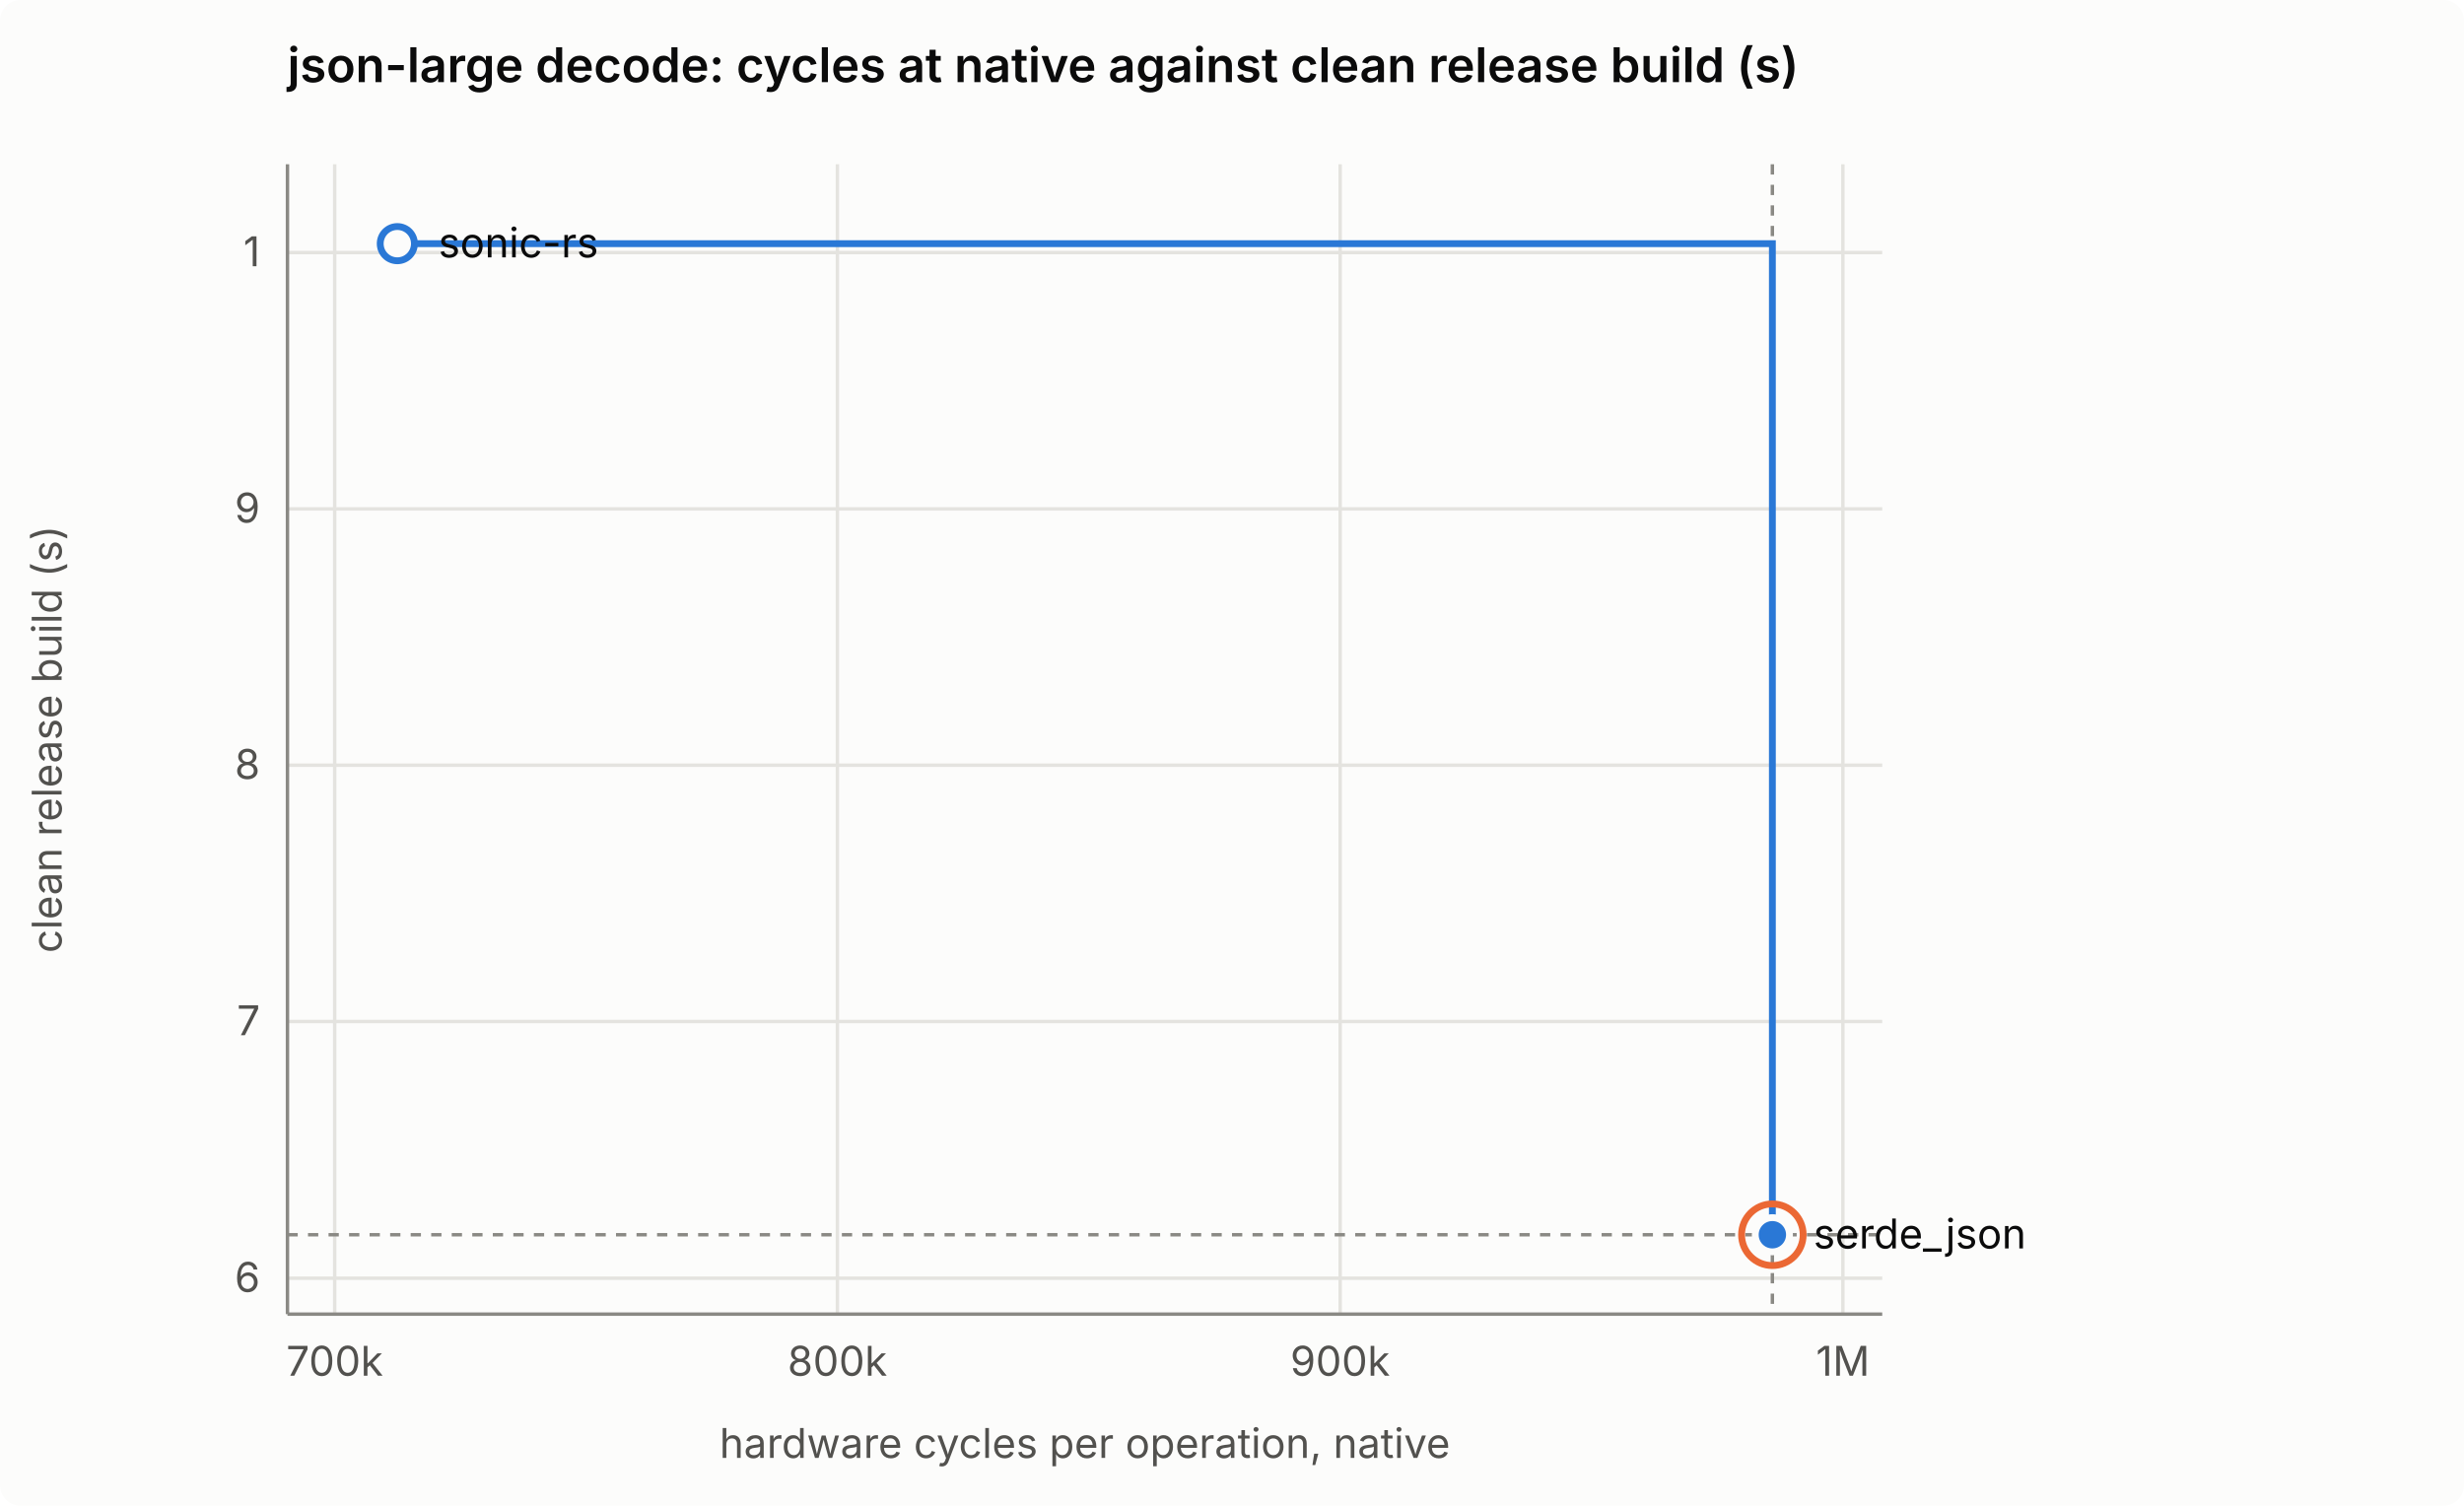
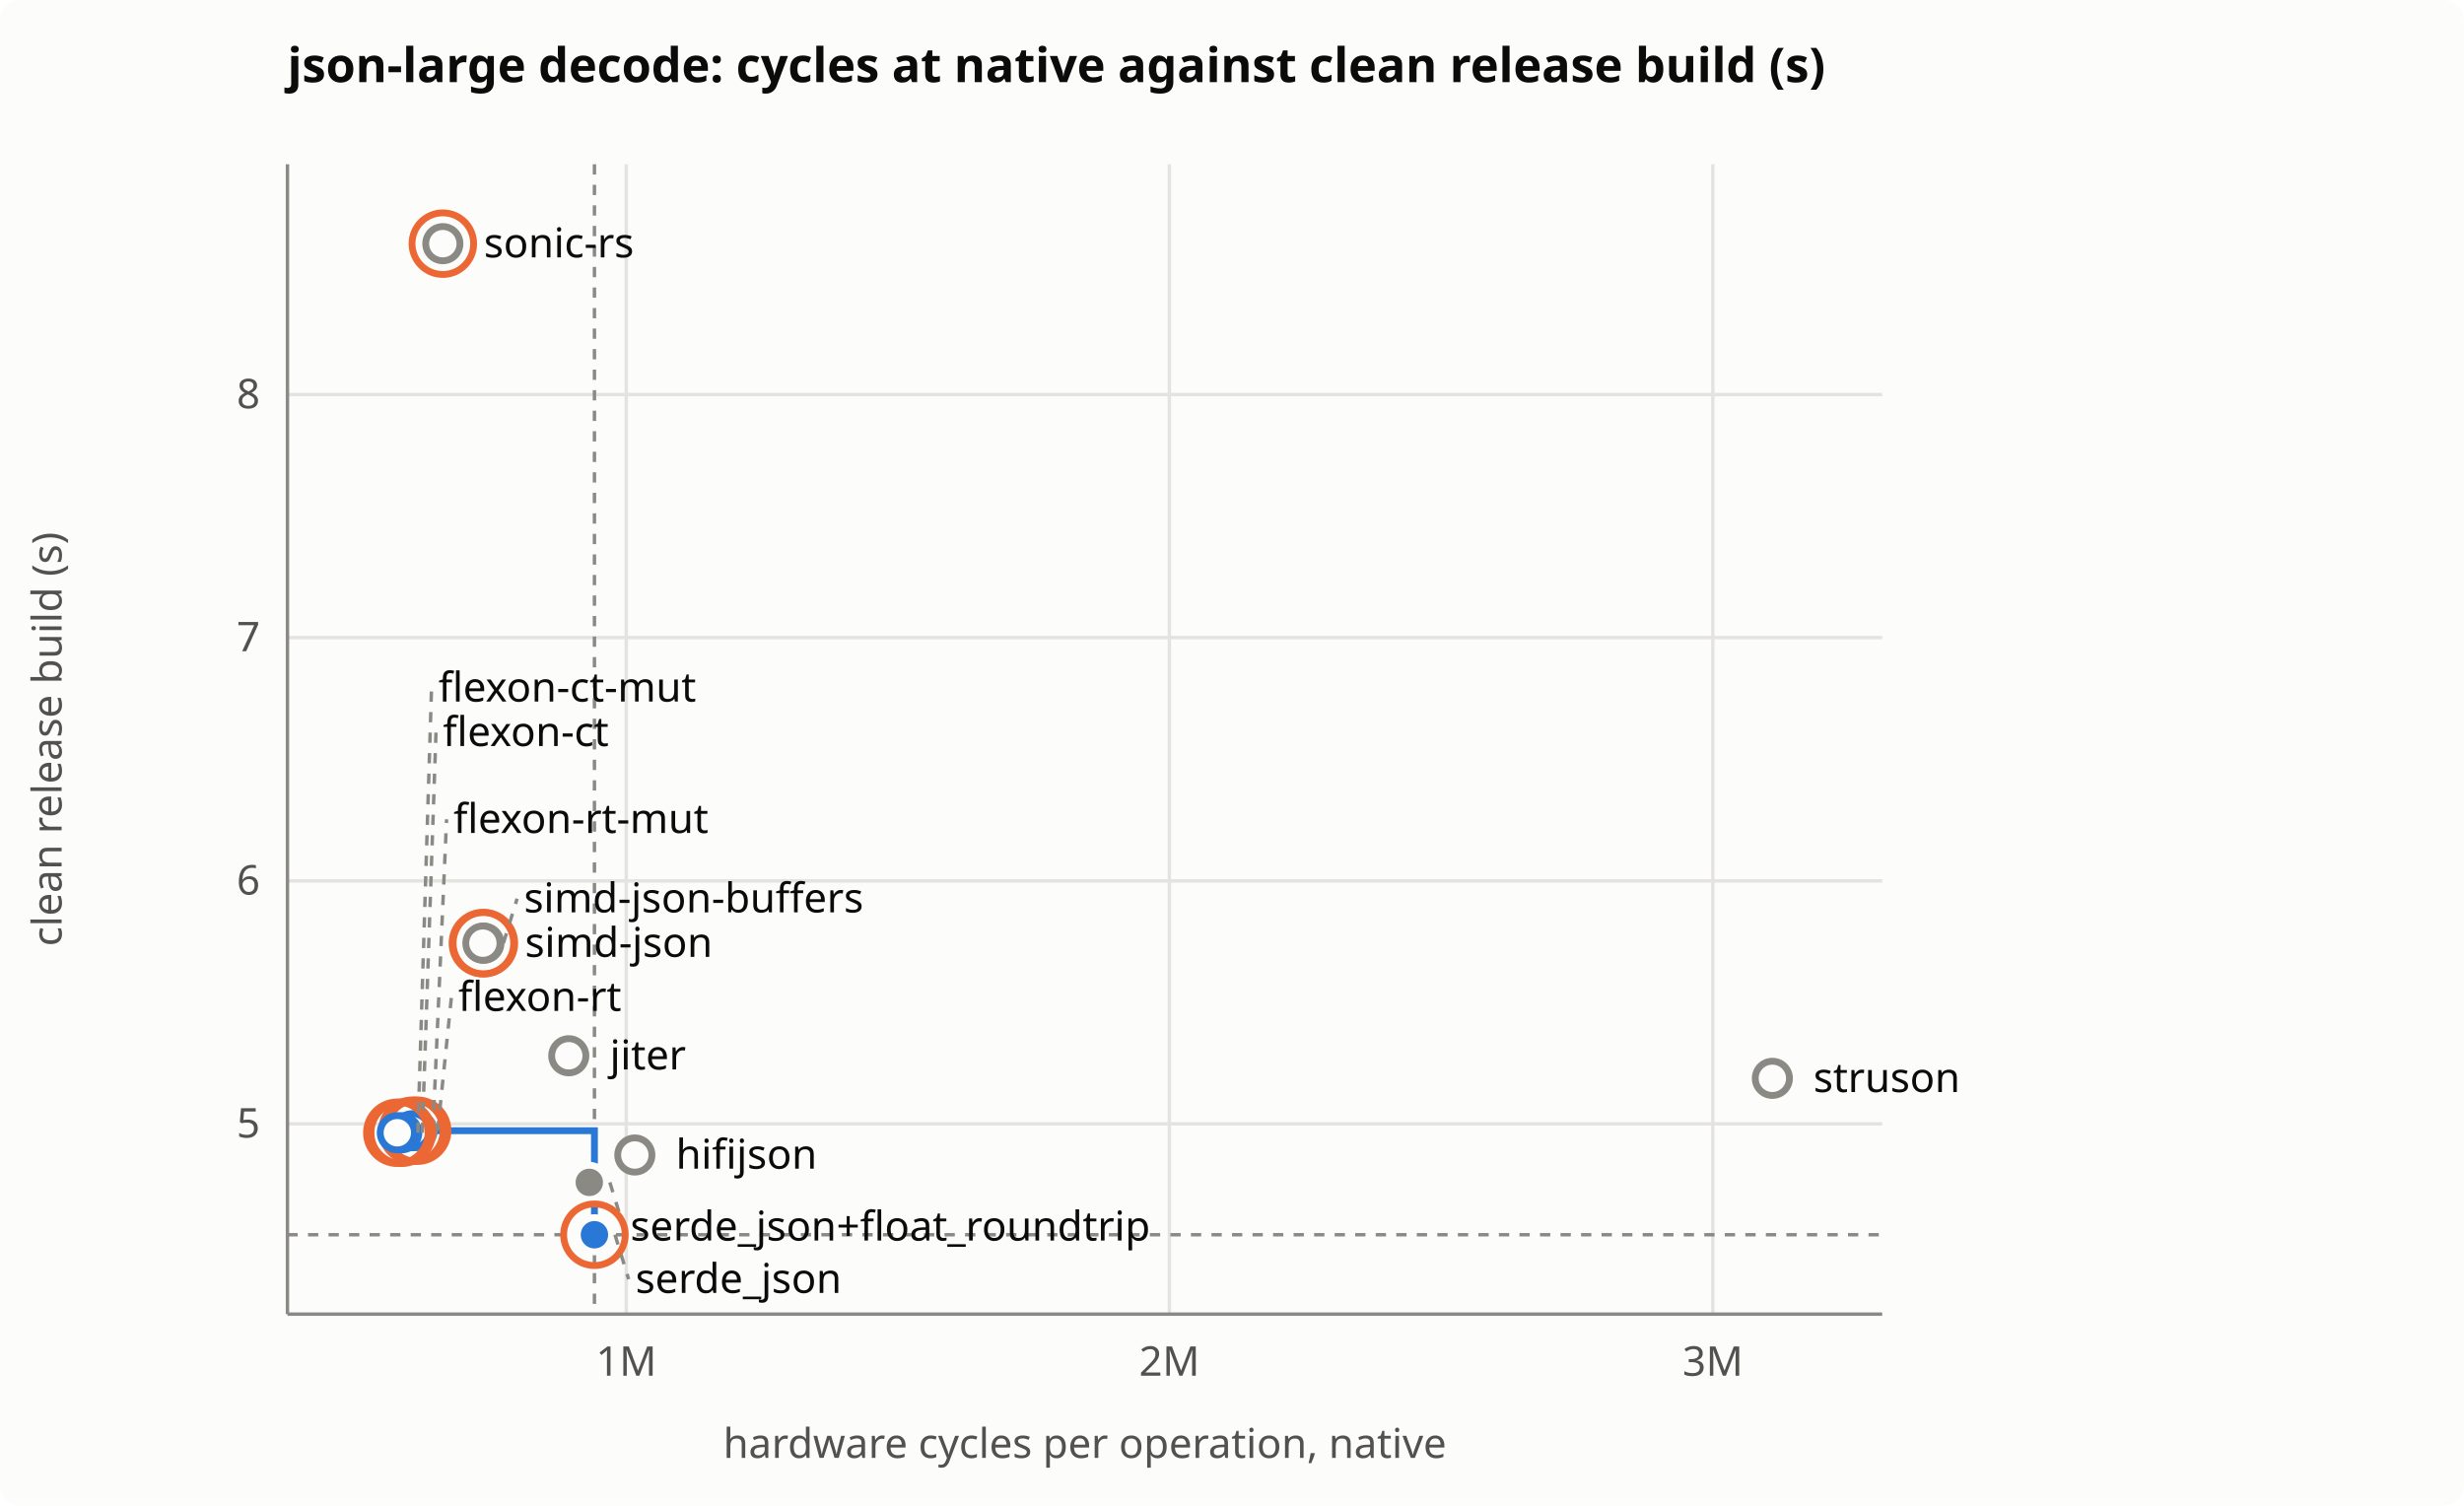
<svg xmlns="http://www.w3.org/2000/svg" viewBox="0 0 720 440" width="720" height="440" role="img" aria-label="json-large decode: cycles at native against clean release build (s)">
  <style>
.bg{fill:#fcfcfb}.ink{fill:#0b0b0b}.ink2{fill:#52514e}.grid{stroke:#e4e3df;stroke-width:1}
.axis{stroke:#8a8984;stroke-width:1}.ref{stroke:#8a8984;stroke-width:1;stroke-dasharray:3 3}
- .front{stroke:#2a78d6;stroke-width:2;fill:none}.weighed{stroke:#eb6834;stroke-width:2;fill:none;stroke-dasharray:6 4}
+ .front{stroke:#2a78d6;stroke-width:2;fill:none}
.on{fill:#2a78d6;stroke:#fcfcfb;stroke-width:2}.off{fill:#8a8984;stroke:#fcfcfb;stroke-width:2}
.on.hollow{fill:#fcfcfb;stroke:#2a78d6}.off.hollow{fill:#fcfcfb;stroke:#8a8984}
.ring{fill:none;stroke:#eb6834;stroke-width:2}
- text{font-family:system-ui,-apple-system,'Segoe UI',sans-serif;font-size:12px}
+ text{font-family:system-ui,'Segoe UI',sans-serif;font-size:12px}
.title{font-size:14px;font-weight:600}
@media (prefers-color-scheme:dark){
.bg{fill:#1a1a19}.ink{fill:#f0efec}.ink2{fill:#c3c2b7}.grid{stroke:#2e2e2c}.axis,.ref{stroke:#7a7974}
- .front{stroke:#3987e5}.weighed{stroke:#d95926}.on{fill:#3987e5;stroke:#1a1a19}.off{fill:#7a7974;stroke:#1a1a19}
+ .front{stroke:#3987e5}.on{fill:#3987e5;stroke:#1a1a19}.off{fill:#7a7974;stroke:#1a1a19}
.on.hollow{fill:#1a1a19;stroke:#3987e5}.off.hollow{fill:#1a1a19;stroke:#7a7974}.ring{stroke:#d95926}}
</style>
  <rect class="bg" width="720" height="440" rx="6" />
  <text class="ink title" x="84" y="24">json-large decode: cycles at native against clean release build (s)</text>
-   <line class="grid" x1="97.8" y1="48" x2="97.8" y2="384.0" />
-   <text class="ink2" x="97.8" y="402.0" text-anchor="middle">700k</text>
-   <line class="grid" x1="244.7" y1="48" x2="244.7" y2="384.0" />
-   <text class="ink2" x="244.7" y="402.0" text-anchor="middle">800k</text>
-   <line class="grid" x1="391.6" y1="48" x2="391.6" y2="384.0" />
-   <text class="ink2" x="391.6" y="402.0" text-anchor="middle">900k</text>
-   <line class="grid" x1="538.5" y1="48" x2="538.5" y2="384.0" />
-   <text class="ink2" x="538.5" y="402.0" text-anchor="middle">1M</text>
-   <line class="grid" x1="84" y1="373.5" x2="550.0" y2="373.5" />
-   <text class="ink2" x="76.0" y="377.5" text-anchor="end">6</text>
-   <line class="grid" x1="84" y1="298.5" x2="550.0" y2="298.5" />
-   <text class="ink2" x="76.0" y="302.5" text-anchor="end">7</text>
-   <line class="grid" x1="84" y1="223.6" x2="550.0" y2="223.6" />
-   <text class="ink2" x="76.0" y="227.6" text-anchor="end">8</text>
-   <line class="grid" x1="84" y1="148.7" x2="550.0" y2="148.7" />
-   <text class="ink2" x="76.0" y="152.7" text-anchor="end">9</text>
-   <line class="grid" x1="84" y1="73.8" x2="550.0" y2="73.8" />
-   <text class="ink2" x="76.0" y="77.8" text-anchor="end">1</text>
+   <line class="grid" x1="183.0" y1="48" x2="183.0" y2="384.0" />
+   <text class="ink2" x="183.0" y="402.0" text-anchor="middle">1M</text>
+   <line class="grid" x1="341.7" y1="48" x2="341.7" y2="384.0" />
+   <text class="ink2" x="341.7" y="402.0" text-anchor="middle">2M</text>
+   <line class="grid" x1="500.5" y1="48" x2="500.5" y2="384.0" />
+   <text class="ink2" x="500.5" y="402.0" text-anchor="middle">3M</text>
+   <line class="grid" x1="84" y1="328.4" x2="550.0" y2="328.4" />
+   <text class="ink2" x="76.0" y="332.4" text-anchor="end">5</text>
+   <line class="grid" x1="84" y1="257.4" x2="550.0" y2="257.4" />
+   <text class="ink2" x="76.0" y="261.4" text-anchor="end">6</text>
+   <line class="grid" x1="84" y1="186.3" x2="550.0" y2="186.3" />
+   <text class="ink2" x="76.0" y="190.3" text-anchor="end">7</text>
+   <line class="grid" x1="84" y1="115.3" x2="550.0" y2="115.3" />
+   <text class="ink2" x="76.0" y="119.3" text-anchor="end">8</text>
  <line class="axis" x1="84" y1="384.0" x2="550.0" y2="384.0" />
  <line class="axis" x1="84" y1="48" x2="84" y2="384.0" />
  <text class="ink2" x="317.0" y="426.0" text-anchor="middle">hardware cycles per operation, native</text>
  <text class="ink2" transform="translate(18 216.0) rotate(-90)" text-anchor="middle">clean release build (s)</text>
-   <line class="ref" x1="517.9" y1="48" x2="517.9" y2="384.0" />
+   <line class="ref" x1="173.7" y1="48" x2="173.7" y2="384.0" />
  <line class="ref" x1="84" y1="360.8" x2="550.0" y2="360.8" />
-   <path class="front" d="M116.1,71.2 H517.9 V360.8" />
-   <circle class="on hollow" cx="116.1" cy="71.2" r="5" />
-   <text class="ink" x="128.1" y="75.2">sonic-rs</text>
-   <circle class="on" cx="517.9" cy="360.8" r="5" />
-   <circle class="ring" cx="517.9" cy="360.8" r="9" />
-   <text class="ink" x="529.9" y="364.8">serde_json</text>
+   <path class="front" d="M116.1,331.0 H117.4 V331.0 H120.5 V330.4 H173.7 V360.8" />
+   <circle class="off hollow" cx="129.4" cy="71.2" r="5" />
+   <circle class="ring" cx="129.4" cy="71.2" r="9" />
+   <text class="ink" x="141.4" y="75.2">sonic-rs</text>
+   <circle class="off hollow" cx="141.4" cy="275.6" r="5" />
+   <circle class="ring" cx="141.4" cy="275.6" r="9" />
+   <text class="ink" x="153.4" y="279.6">simd-json</text>
+   <circle class="off hollow" cx="141.1" cy="275.6" r="5" />
+   <circle class="ring" cx="141.1" cy="275.6" r="9" />
+   <line class="ref" x1="147.1" y1="275.6" x2="151.1" y2="262.6" />
+   <text class="ink" x="153.1" y="266.6">simd-json-buffers</text>
+   <circle class="off hollow" cx="166.2" cy="308.5" r="5" />
+   <text class="ink" x="178.2" y="312.5">jiter</text>
+   <circle class="off hollow" cx="517.9" cy="315.1" r="5" />
+   <text class="ink" x="529.9" y="319.1">struson</text>
+   <circle class="off hollow" cx="121.9" cy="330.4" r="5" />
+   <circle class="ring" cx="121.9" cy="330.4" r="9" />
+   <line class="ref" x1="127.9" y1="330.4" x2="131.9" y2="291.4" />
+   <text class="ink" x="133.9" y="295.4">flexon-rt</text>
+   <circle class="on hollow" cx="120.5" cy="330.4" r="5" />
+   <circle class="ring" cx="120.5" cy="330.4" r="9" />
+   <line class="ref" x1="126.5" y1="330.4" x2="130.5" y2="239.4" />
+   <text class="ink" x="132.5" y="243.4">flexon-rt-mut</text>
+   <circle class="on hollow" cx="117.4" cy="331.0" r="5" />
+   <circle class="ring" cx="117.4" cy="331.0" r="9" />
+   <line class="ref" x1="123.4" y1="331.0" x2="127.4" y2="214.0" />
+   <text class="ink" x="129.4" y="218.0">flexon-ct</text>
+   <circle class="on hollow" cx="116.1" cy="331.0" r="5" />
+   <circle class="ring" cx="116.1" cy="331.0" r="9" />
+   <line class="ref" x1="122.1" y1="331.0" x2="126.1" y2="201.0" />
+   <text class="ink" x="128.1" y="205.0">flexon-ct-mut</text>
+   <circle class="off hollow" cx="185.5" cy="337.5" r="5" />
+   <text class="ink" x="197.5" y="341.5">hifijson</text>
+   <circle class="off" cx="172.2" cy="345.5" r="5" />
+   <line class="ref" x1="178.2" y1="345.5" x2="182.2" y2="358.5" />
+   <text class="ink" x="184.2" y="362.5">serde_json+float_roundtrip</text>
+   <circle class="on" cx="173.7" cy="360.8" r="5" />
+   <circle class="ring" cx="173.7" cy="360.8" r="9" />
+   <line class="ref" x1="179.7" y1="360.8" x2="183.7" y2="373.8" />
+   <text class="ink" x="185.7" y="377.8">serde_json</text>
</svg>
